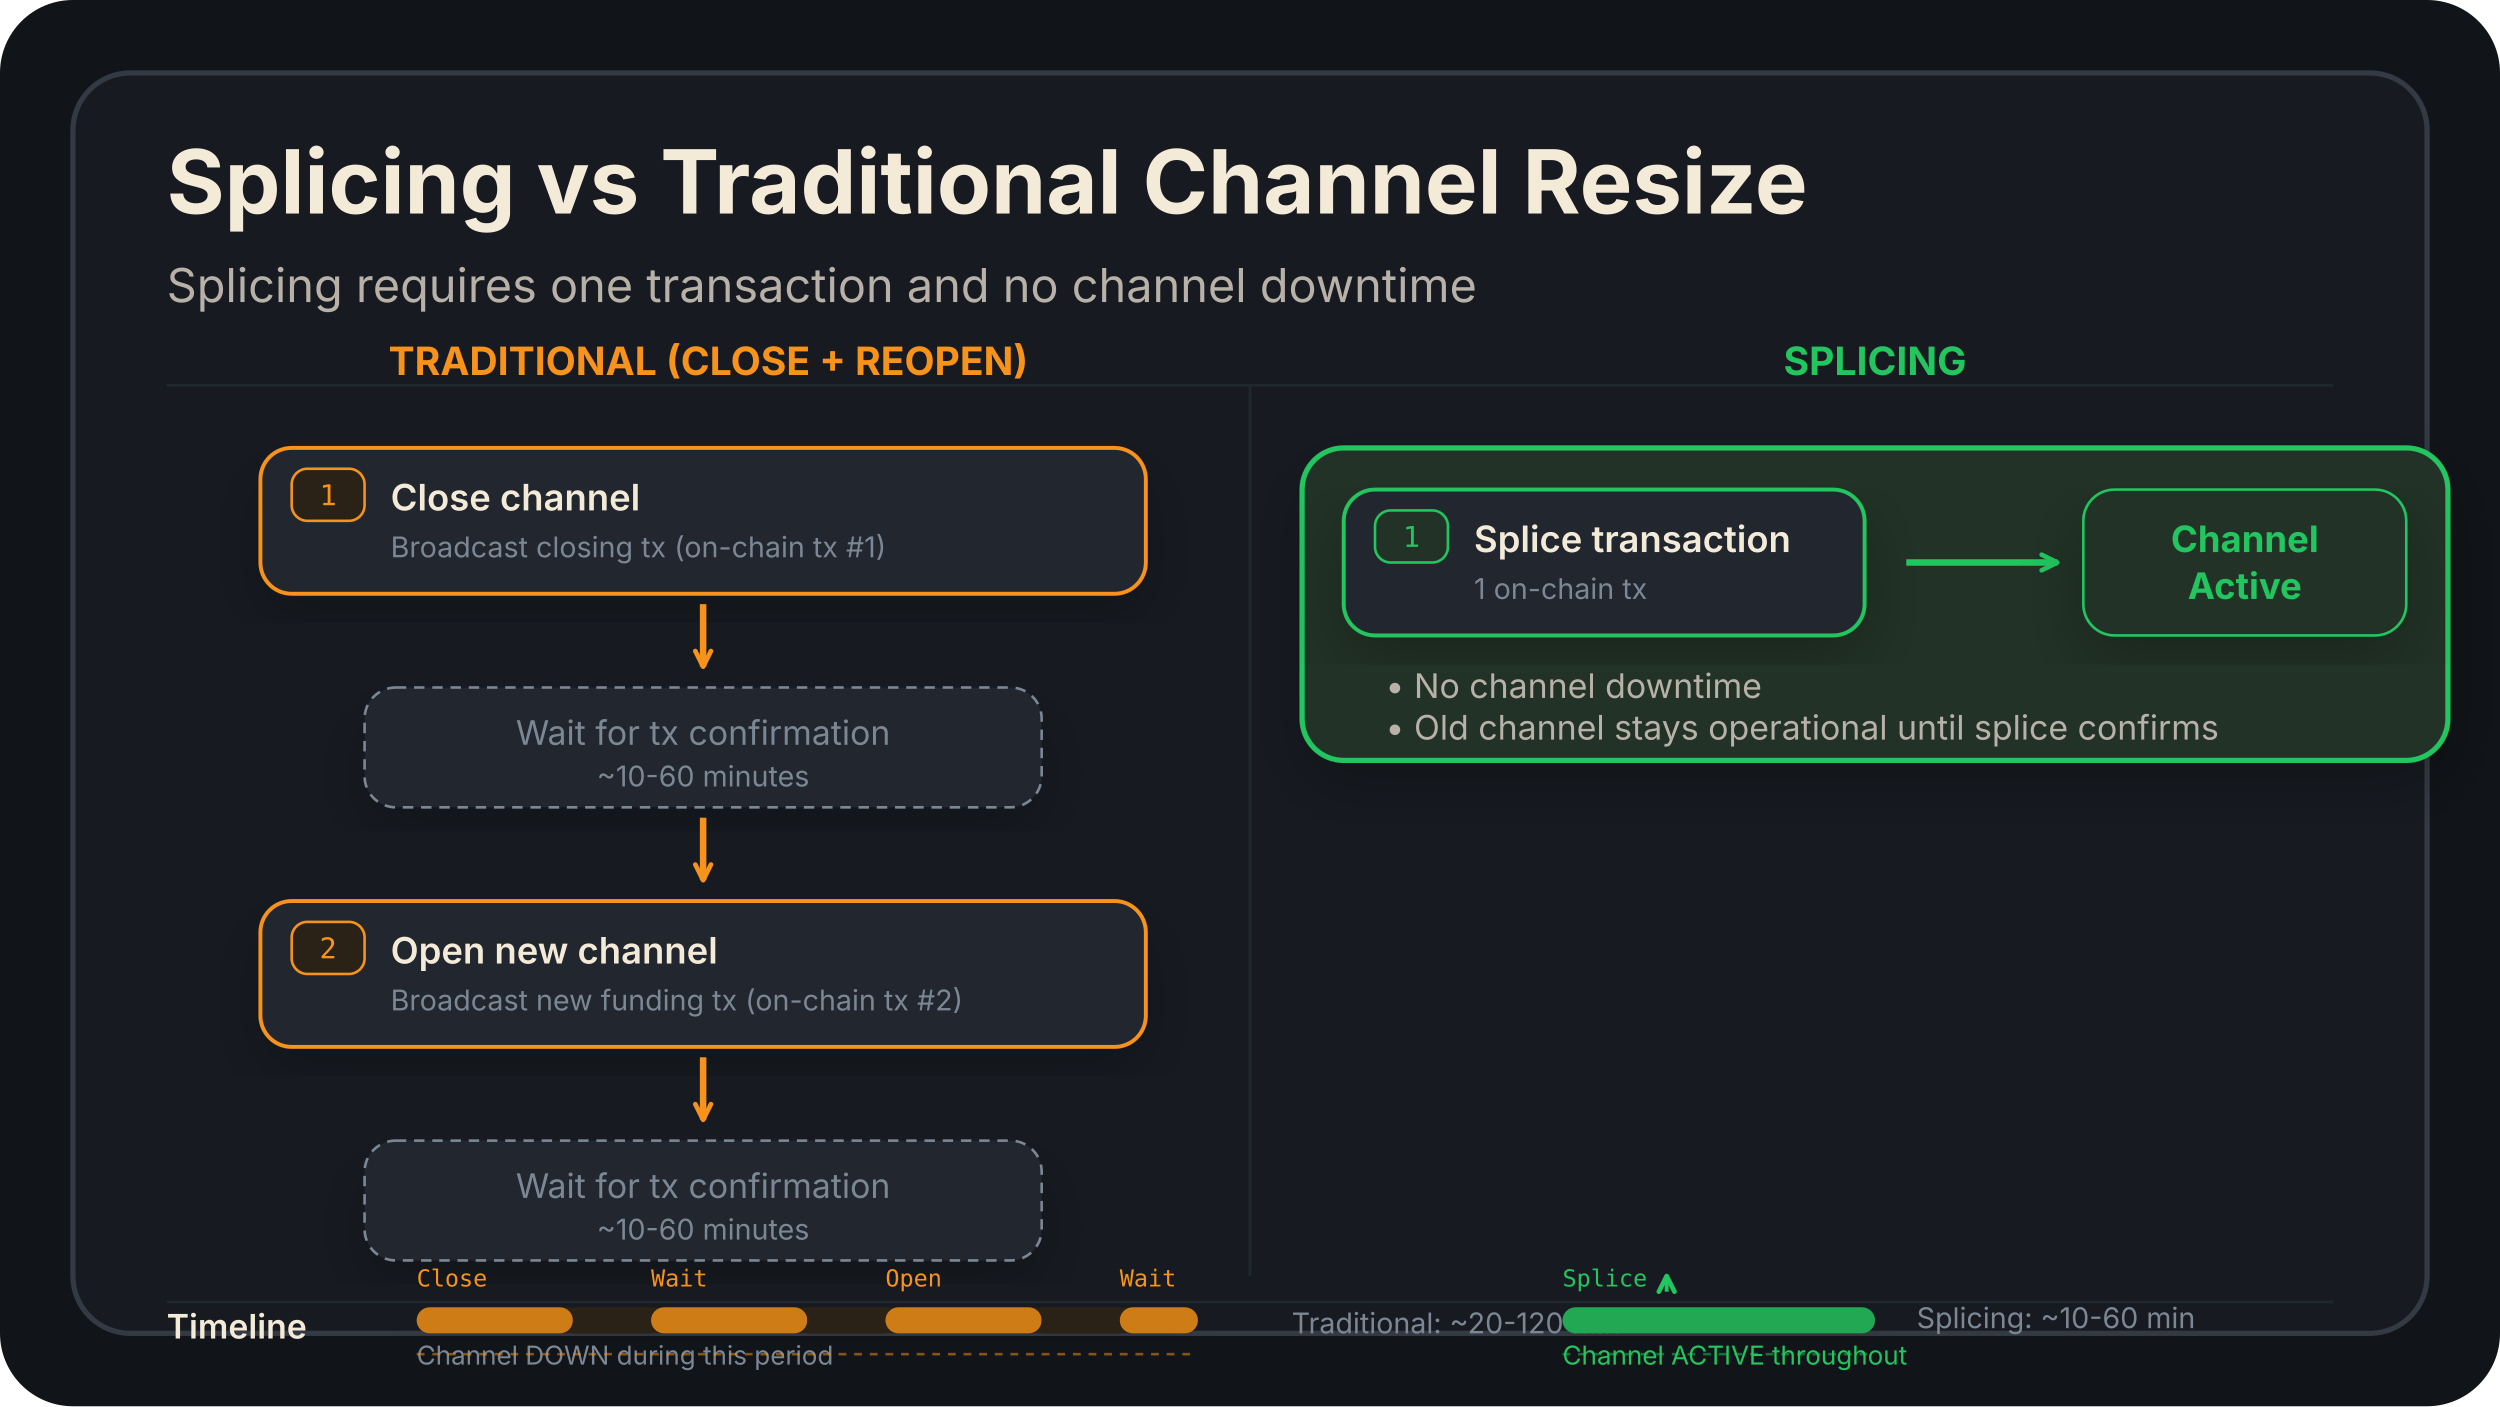
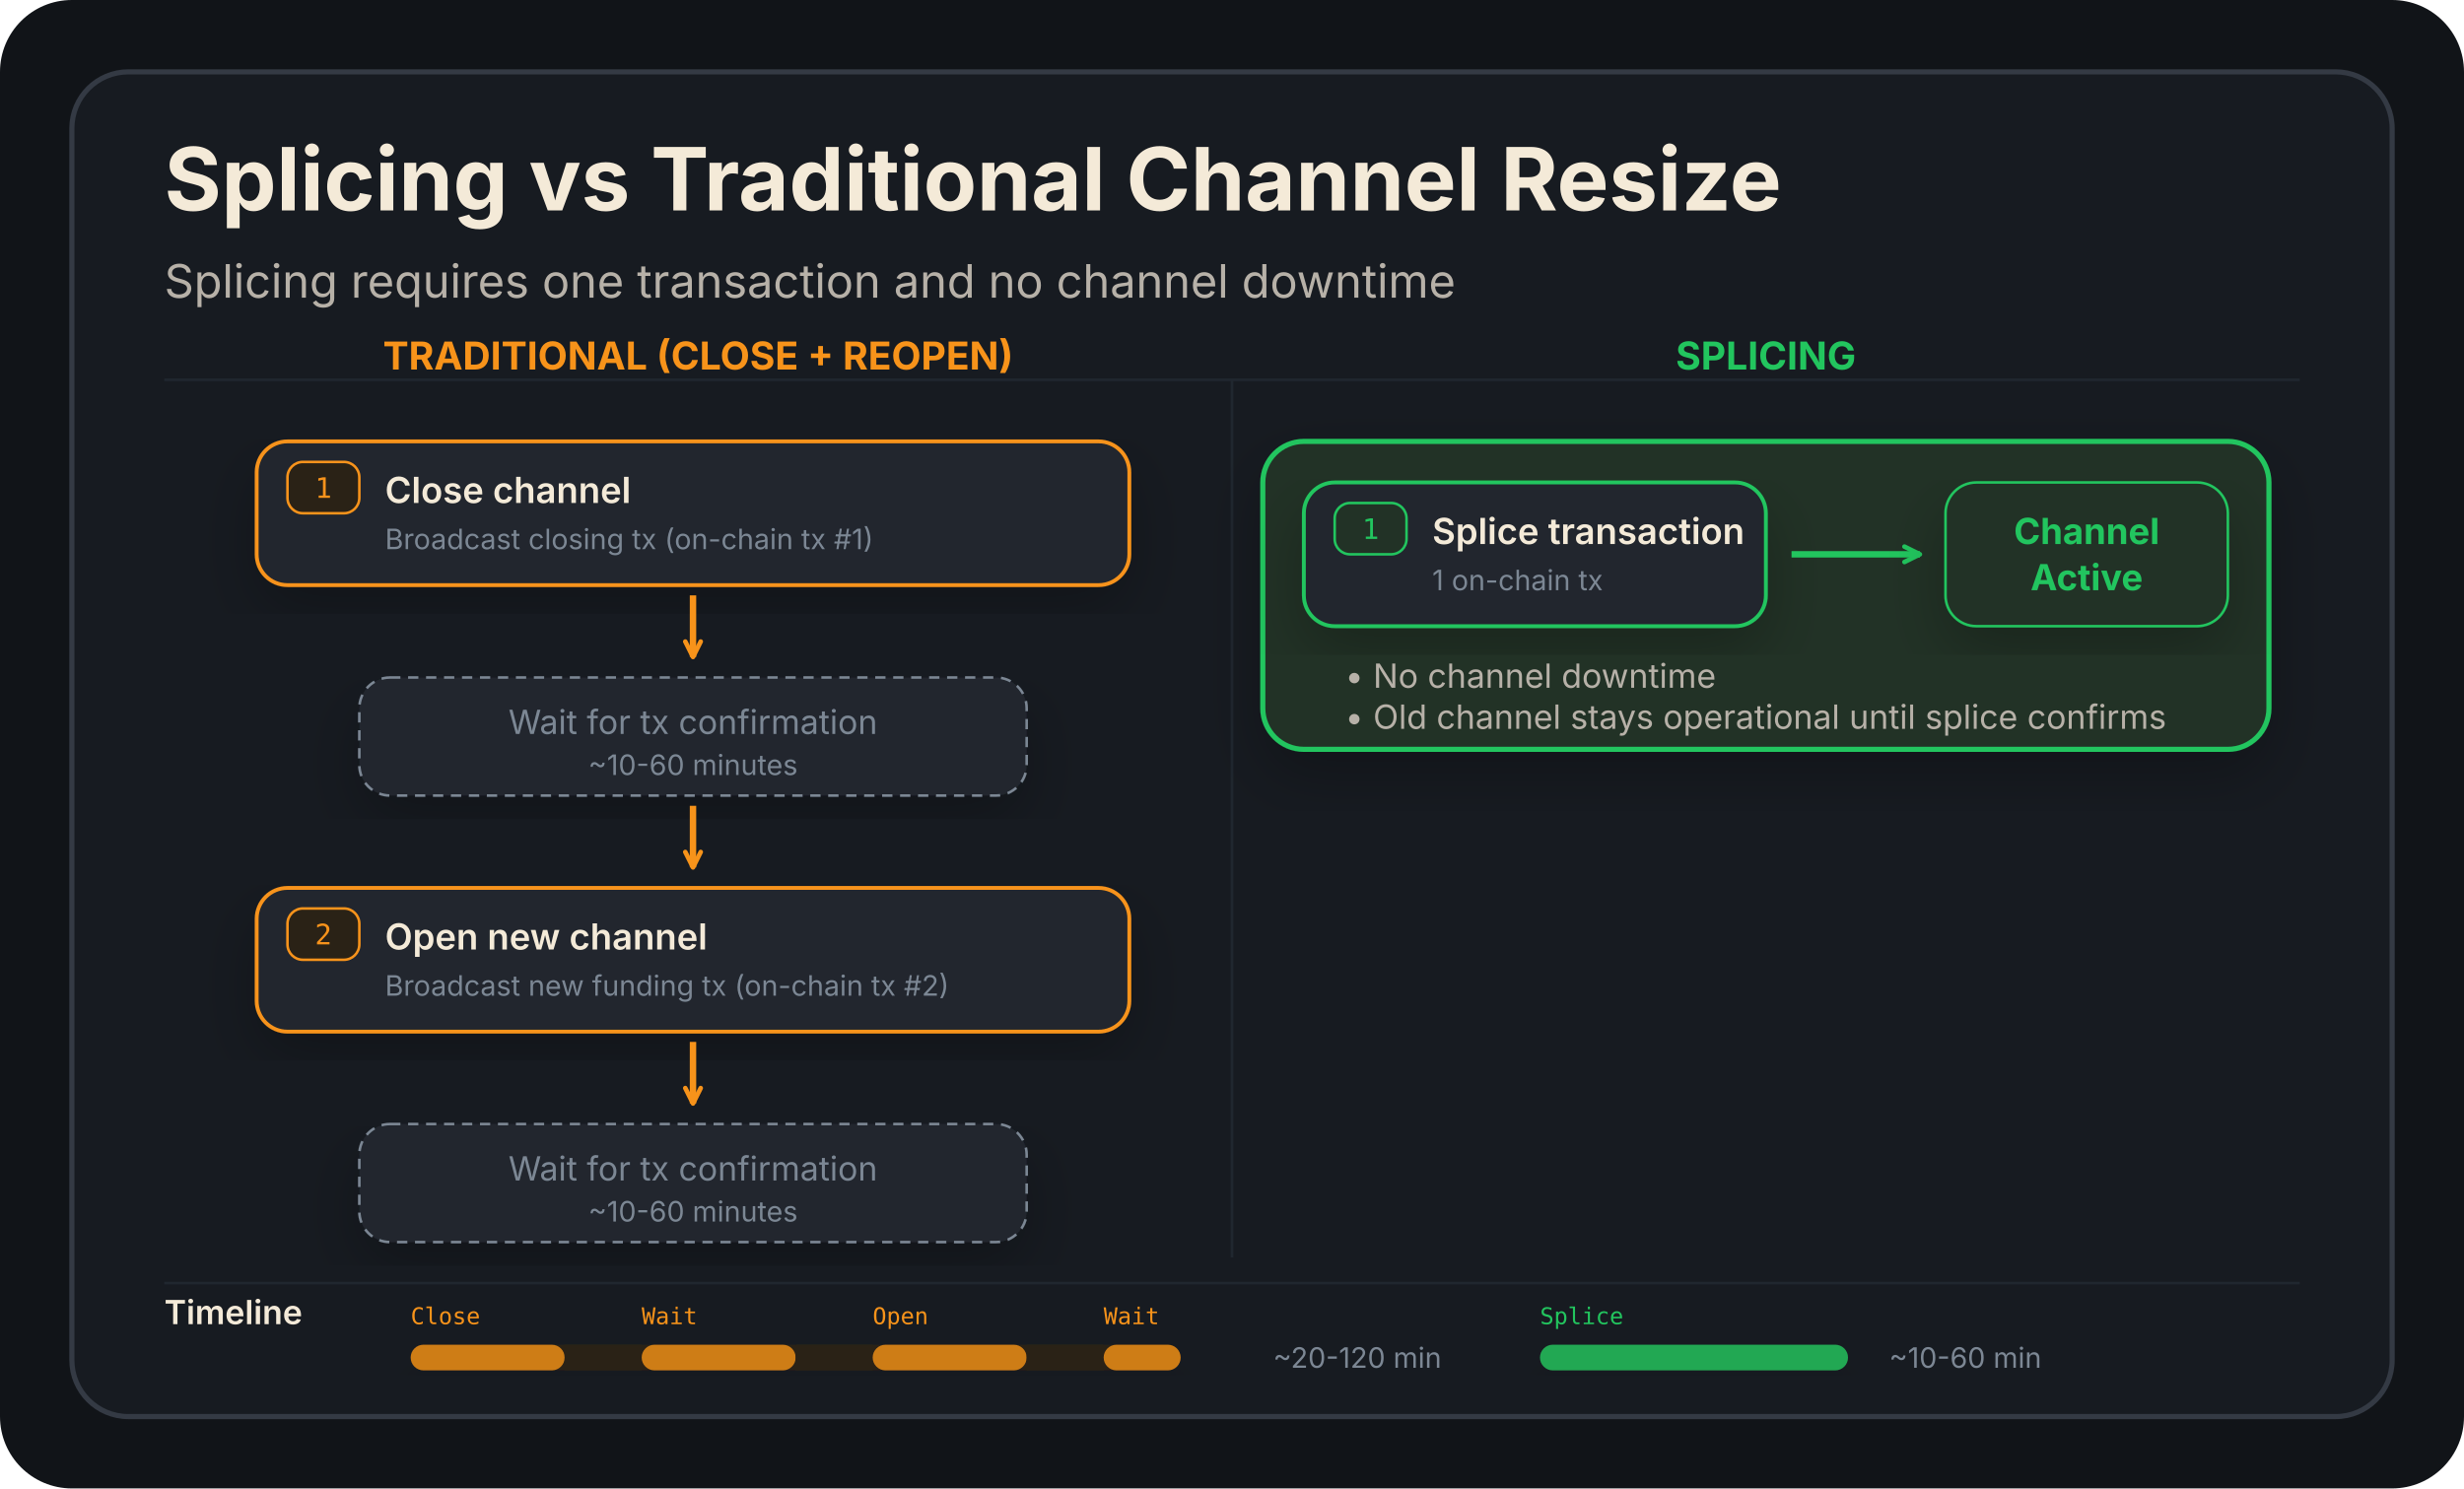
- <svg xmlns="http://www.w3.org/2000/svg" width="960" height="540" viewBox="0 0 960 540" fill="none" role="img" aria-labelledby="title desc">
+ <svg xmlns="http://www.w3.org/2000/svg" width="960" height="580" viewBox="0 0 960 580" fill="none" role="img" aria-labelledby="title desc">
  <defs>
    <marker id="arrow-orange" markerWidth="10" markerHeight="10" refX="8" refY="5" orient="auto" markerUnits="userSpaceOnUse">
      <path d="M2 2L8 5L2 8" fill="none" stroke="#F7931A" stroke-width="1.8" stroke-linecap="round" stroke-linejoin="round" />
    </marker>
    <marker id="arrow-muted" markerWidth="10" markerHeight="10" refX="8" refY="5" orient="auto" markerUnits="userSpaceOnUse">
      <path d="M2 2L8 5L2 8" fill="none" stroke="#7C8794" stroke-width="1.8" stroke-linecap="round" stroke-linejoin="round" />
    </marker>
    <marker id="arrow-green" markerWidth="10" markerHeight="10" refX="8" refY="5" orient="auto" markerUnits="userSpaceOnUse">
      <path d="M2 2L8 5L2 8" fill="none" stroke="#22C55E" stroke-width="1.8" stroke-linecap="round" stroke-linejoin="round" />
    </marker>
    <filter id="soft" x="-20%" y="-20%" width="140%" height="140%">
      <feDropShadow dx="0" dy="10" stdDeviation="12" flood-color="#000000" flood-opacity="0.24" />
    </filter>
  </defs>
-   <rect width="960" height="540" rx="28" fill="#111418" />
-   <rect x="28" y="28" width="904" height="484" rx="22" fill="#171B21" stroke="#343A44" stroke-width="2" />
+   <rect width="960" height="580" rx="28" fill="#111418" />
+   <rect x="28" y="28" width="904" height="524" rx="22" fill="#171B21" stroke="#343A44" stroke-width="2" />
  <text x="64" y="82" fill="#F4EAD8" font-family="Inter, Arial, sans-serif" font-size="34" font-weight="700">Splicing vs Traditional Channel Resize</text>
  <text x="64" y="116" fill="#B7B1A8" font-family="Inter, Arial, sans-serif" font-size="18">Splicing requires one transaction and no channel downtime</text>
  <g stroke="#28313B" stroke-width="1" opacity="0.55">
    <path d="M64 148H896" />
    <path d="M480 148V490" />
  </g>
  <text x="272" y="144" text-anchor="middle" fill="#F7931A" font-family="Inter, Arial, sans-serif" font-size="15" font-weight="700">TRADITIONAL (CLOSE + REOPEN)</text>
  <g filter="url(#soft)">
    <rect x="100" y="172" width="340" height="56" rx="12" fill="#20252D" stroke="#F7931A" stroke-width="1.5" />
    <rect x="112" y="180" width="28" height="20" rx="6" fill="#2A2116" stroke="#F7931A" stroke-width="1" />
    <text x="126" y="194" text-anchor="middle" fill="#F7931A" font-family="JetBrains Mono, monospace" font-size="11">1</text>
    <text x="150" y="196" fill="#F4EAD8" font-family="Inter, Arial, sans-serif" font-size="14" font-weight="600">Close channel</text>
    <text x="150" y="214" fill="#7C8794" font-family="Inter, Arial, sans-serif" font-size="11">Broadcast closing tx (on-chain tx #1)</text>
  </g>
  <path d="M270 232V256" stroke="#F7931A" stroke-width="2.5" marker-end="url(#arrow-orange)" fill="none" />
  <g filter="url(#soft)">
    <rect x="140" y="264" width="260" height="46" rx="12" fill="#20252D" stroke="#7C8794" stroke-width="1" stroke-dasharray="4 3" />
    <text x="270" y="286" text-anchor="middle" fill="#7C8794" font-family="Inter, Arial, sans-serif" font-size="13">Wait for tx confirmation</text>
    <text x="270" y="302" text-anchor="middle" fill="#7C8794" font-family="Inter, Arial, sans-serif" font-size="11">~10-60 minutes</text>
  </g>
  <path d="M270 314V338" stroke="#F7931A" stroke-width="2.5" marker-end="url(#arrow-orange)" fill="none" />
  <g filter="url(#soft)">
    <rect x="100" y="346" width="340" height="56" rx="12" fill="#20252D" stroke="#F7931A" stroke-width="1.5" />
    <rect x="112" y="354" width="28" height="20" rx="6" fill="#2A2116" stroke="#F7931A" stroke-width="1" />
    <text x="126" y="368" text-anchor="middle" fill="#F7931A" font-family="JetBrains Mono, monospace" font-size="11">2</text>
    <text x="150" y="370" fill="#F4EAD8" font-family="Inter, Arial, sans-serif" font-size="14" font-weight="600">Open new channel</text>
    <text x="150" y="388" fill="#7C8794" font-family="Inter, Arial, sans-serif" font-size="11">Broadcast new funding tx (on-chain tx #2)</text>
  </g>
  <path d="M270 406V430" stroke="#F7931A" stroke-width="2.5" marker-end="url(#arrow-orange)" fill="none" />
  <g filter="url(#soft)">
    <rect x="140" y="438" width="260" height="46" rx="12" fill="#20252D" stroke="#7C8794" stroke-width="1" stroke-dasharray="4 3" />
    <text x="270" y="460" text-anchor="middle" fill="#7C8794" font-family="Inter, Arial, sans-serif" font-size="13">Wait for tx confirmation</text>
    <text x="270" y="476" text-anchor="middle" fill="#7C8794" font-family="Inter, Arial, sans-serif" font-size="11">~10-60 minutes</text>
  </g>
-   <text x="720" y="144" text-anchor="middle" fill="#22C55E" font-family="Inter, Arial, sans-serif" font-size="15" font-weight="700">SPLICING</text>
+   <text x="688" y="144" text-anchor="middle" fill="#22C55E" font-family="Inter, Arial, sans-serif" font-size="15" font-weight="700">SPLICING</text>
  <g filter="url(#soft)">
-     <rect x="500" y="172" width="440" height="120" rx="16" fill="#203327" stroke="#22C55E" stroke-width="2" />
+     <rect x="492" y="172" width="392" height="120" rx="16" fill="#203327" stroke="#22C55E" stroke-width="2" />
  </g>
  <g filter="url(#soft)">
-     <rect x="516" y="188" width="200" height="56" rx="12" fill="#20252D" stroke="#22C55E" stroke-width="1.5" />
-     <rect x="528" y="196" width="28" height="20" rx="6" fill="#203327" stroke="#22C55E" stroke-width="1" />
-     <text x="542" y="210" text-anchor="middle" fill="#22C55E" font-family="JetBrains Mono, monospace" font-size="11">1</text>
-     <text x="566" y="212" fill="#F4EAD8" font-family="Inter, Arial, sans-serif" font-size="14" font-weight="600">Splice transaction</text>
-     <text x="566" y="230" fill="#7C8794" font-family="Inter, Arial, sans-serif" font-size="11">1 on-chain tx</text>
+     <rect x="508" y="188" width="180" height="56" rx="12" fill="#20252D" stroke="#22C55E" stroke-width="1.5" />
+     <rect x="520" y="196" width="28" height="20" rx="6" fill="#203327" stroke="#22C55E" stroke-width="1" />
+     <text x="534" y="210" text-anchor="middle" fill="#22C55E" font-family="JetBrains Mono, monospace" font-size="11">1</text>
+     <text x="558" y="212" fill="#F4EAD8" font-family="Inter, Arial, sans-serif" font-size="14" font-weight="600">Splice transaction</text>
+     <text x="558" y="230" fill="#7C8794" font-family="Inter, Arial, sans-serif" font-size="11">1 on-chain tx</text>
  </g>
-   <path d="M732 216H790" stroke="#22C55E" stroke-width="2.5" marker-end="url(#arrow-green)" />
+   <path d="M698 216H748" stroke="#22C55E" stroke-width="2.5" marker-end="url(#arrow-green)" />
  <g filter="url(#soft)">
-     <rect x="800" y="188" width="124" height="56" rx="12" fill="#203327" stroke="#22C55E" stroke-width="1" />
-     <text x="862" y="212" text-anchor="middle" fill="#22C55E" font-family="Inter, Arial, sans-serif" font-size="14" font-weight="700">Channel</text>
-     <text x="862" y="230" text-anchor="middle" fill="#22C55E" font-family="Inter, Arial, sans-serif" font-size="14" font-weight="700">Active</text>
+     <rect x="758" y="188" width="110" height="56" rx="12" fill="#203327" stroke="#22C55E" stroke-width="1" />
+     <text x="813" y="212" text-anchor="middle" fill="#22C55E" font-family="Inter, Arial, sans-serif" font-size="14" font-weight="700">Channel</text>
+     <text x="813" y="230" text-anchor="middle" fill="#22C55E" font-family="Inter, Arial, sans-serif" font-size="14" font-weight="700">Active</text>
  </g>
-   <text x="532" y="268" fill="#B7B1A8" font-family="Inter, Arial, sans-serif" font-size="13">• No channel downtime</text>
-   <text x="532" y="284" fill="#B7B1A8" font-family="Inter, Arial, sans-serif" font-size="13">• Old channel stays operational until splice confirms</text>
+   <text x="524" y="268" fill="#B7B1A8" font-family="Inter, Arial, sans-serif" font-size="13">• No channel downtime</text>
+   <text x="524" y="284" fill="#B7B1A8" font-family="Inter, Arial, sans-serif" font-size="13">• Old channel stays operational until splice confirms</text>
  <g stroke="#28313B" stroke-width="1" opacity="0.55">
    <path d="M64 500H896" />
  </g>
-   <text x="64" y="514" fill="#F4EAD8" font-family="Inter, Arial, sans-serif" font-size="13" font-weight="600">Timeline</text>
+   <text x="64" y="516" fill="#F4EAD8" font-family="Inter, Arial, sans-serif" font-size="13" font-weight="600">Timeline</text>
  <g filter="url(#soft)">
-     <rect x="160" y="502" width="300" height="10" rx="5" fill="#2A2116" />
-     <rect x="160" y="502" width="60" height="10" rx="5" fill="#F7931A" opacity="0.8" />
-     <rect x="220" y="502" width="30" height="10" fill="#2A2116" />
-     <rect x="250" y="502" width="60" height="10" rx="5" fill="#F7931A" opacity="0.8" />
-     <rect x="310" y="502" width="30" height="10" fill="#2A2116" />
-     <rect x="340" y="502" width="60" height="10" rx="5" fill="#F7931A" opacity="0.8" />
-     <rect x="400" y="502" width="30" height="10" fill="#2A2116" />
-     <rect x="430" y="502" width="30" height="10" rx="5" fill="#F7931A" opacity="0.8" />
+     <rect x="160" y="524" width="300" height="10" rx="5" fill="#2A2116" />
+     <rect x="160" y="524" width="60" height="10" rx="5" fill="#F7931A" opacity="0.8" />
+     <rect x="220" y="524" width="30" height="10" fill="#2A2116" />
+     <rect x="250" y="524" width="60" height="10" rx="5" fill="#F7931A" opacity="0.8" />
+     <rect x="310" y="524" width="30" height="10" fill="#2A2116" />
+     <rect x="340" y="524" width="60" height="10" rx="5" fill="#F7931A" opacity="0.8" />
+     <rect x="400" y="524" width="30" height="10" fill="#2A2116" />
+     <rect x="430" y="524" width="30" height="10" rx="5" fill="#F7931A" opacity="0.8" />
  </g>
-   <text x="160" y="494" fill="#F7931A" font-family="JetBrains Mono, monospace" font-size="9">Close</text>
-   <text x="250" y="494" fill="#F7931A" font-family="JetBrains Mono, monospace" font-size="9">Wait</text>
-   <text x="340" y="494" fill="#F7931A" font-family="JetBrains Mono, monospace" font-size="9">Open</text>
-   <text x="430" y="494" fill="#F7931A" font-family="JetBrains Mono, monospace" font-size="9">Wait</text>
-   <text x="496" y="512" fill="#7C8794" font-family="Inter, Arial, sans-serif" font-size="11">Traditional: ~20-120 min</text>
+   <text x="160" y="516" fill="#F7931A" font-family="JetBrains Mono, monospace" font-size="9">Close</text>
+   <text x="250" y="516" fill="#F7931A" font-family="JetBrains Mono, monospace" font-size="9">Wait</text>
+   <text x="340" y="516" fill="#F7931A" font-family="JetBrains Mono, monospace" font-size="9">Open</text>
+   <text x="430" y="516" fill="#F7931A" font-family="JetBrains Mono, monospace" font-size="9">Wait</text>
+   <text x="496" y="533" fill="#7C8794" font-family="Inter, Arial, sans-serif" font-size="11">~20-120 min</text>
  <g filter="url(#soft)">
-     <rect x="600" y="502" width="120" height="10" rx="5" fill="#203327" />
-     <rect x="600" y="502" width="120" height="10" rx="5" fill="#22C55E" opacity="0.8" />
+     <rect x="600" y="524" width="120" height="10" rx="5" fill="#203327" />
+     <rect x="600" y="524" width="120" height="10" rx="5" fill="#22C55E" opacity="0.8" />
  </g>
-   <text x="600" y="494" fill="#22C55E" font-family="JetBrains Mono, monospace" font-size="9">Splice</text>
-   <text x="736" y="510" fill="#7C8794" font-family="Inter, Arial, sans-serif" font-size="11">Splicing: ~10-60 min</text>
-   <path d="M640 496V490" stroke="#22C55E" stroke-width="1.5" marker-end="url(#arrow-green)" fill="none" />
-   <text x="160" y="524" fill="#7C8794" font-family="Inter, Arial, sans-serif" font-size="10">Channel DOWN during this period</text>
-   <path d="M160 520H460" stroke="#F7931A" stroke-width="1" stroke-dasharray="3 3" opacity="0.5" />
-   <text x="600" y="524" fill="#22C55E" font-family="Inter, Arial, sans-serif" font-size="10">Channel ACTIVE throughout</text>
-   <path d="M600 520H720" stroke="#22C55E" stroke-width="1" stroke-dasharray="3 3" opacity="0.5" />
+   <text x="600" y="516" fill="#22C55E" font-family="JetBrains Mono, monospace" font-size="9">Splice</text>
+   <text x="736" y="533" fill="#7C8794" font-family="Inter, Arial, sans-serif" font-size="11">~10-60 min</text>
</svg>
